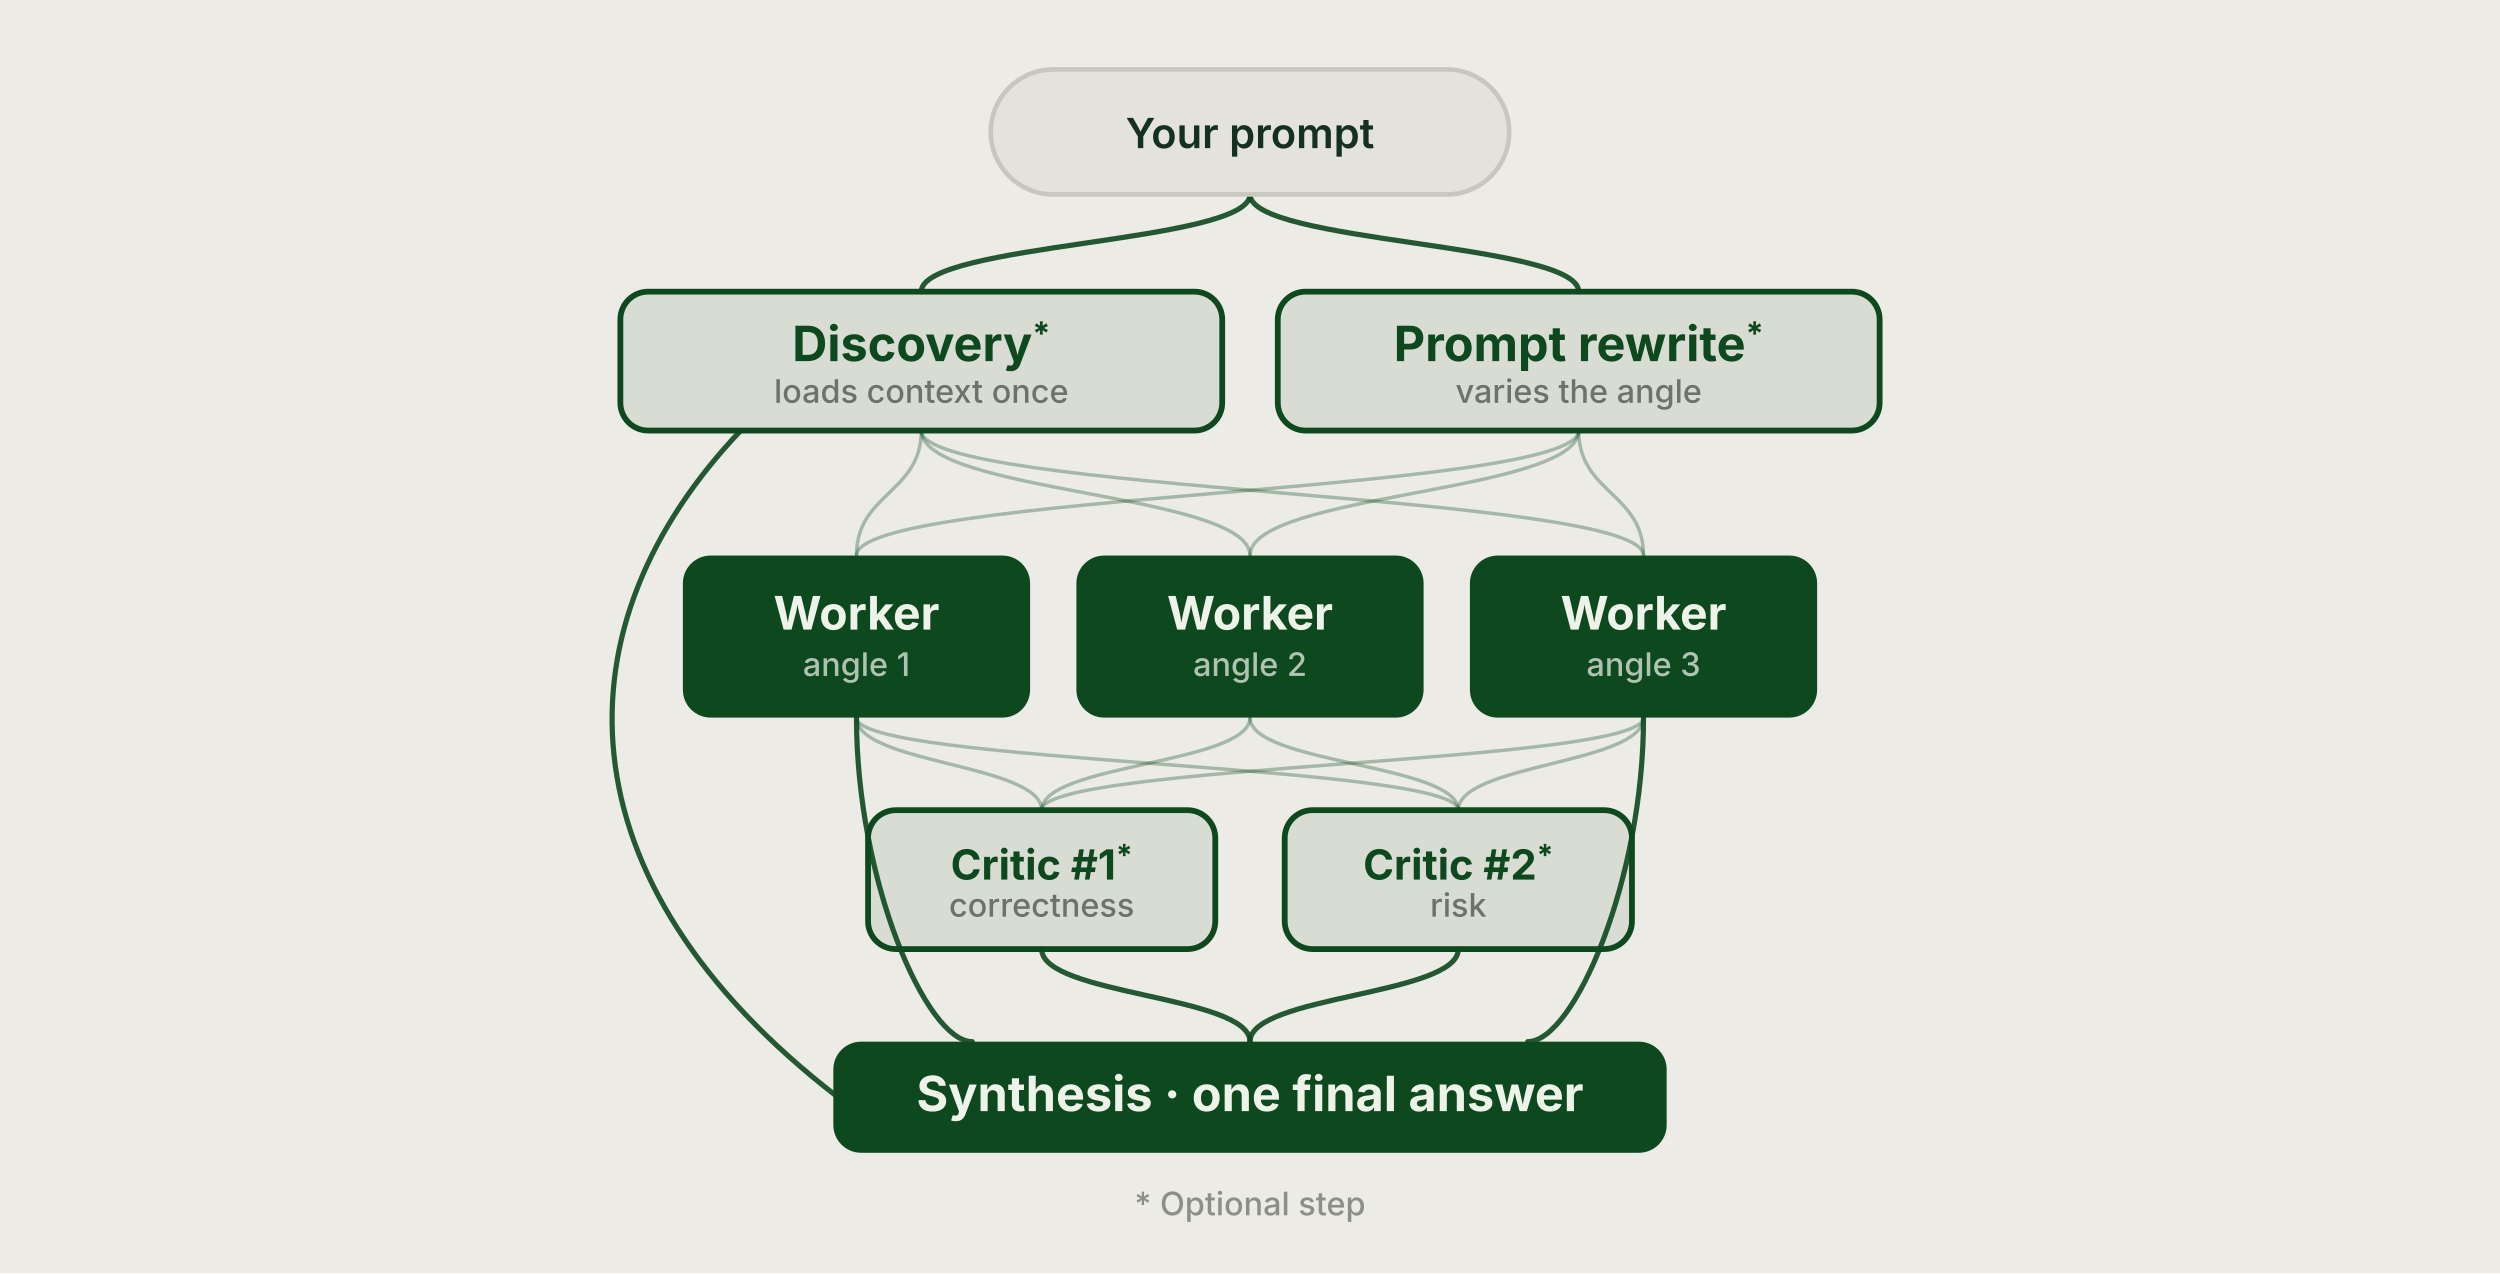
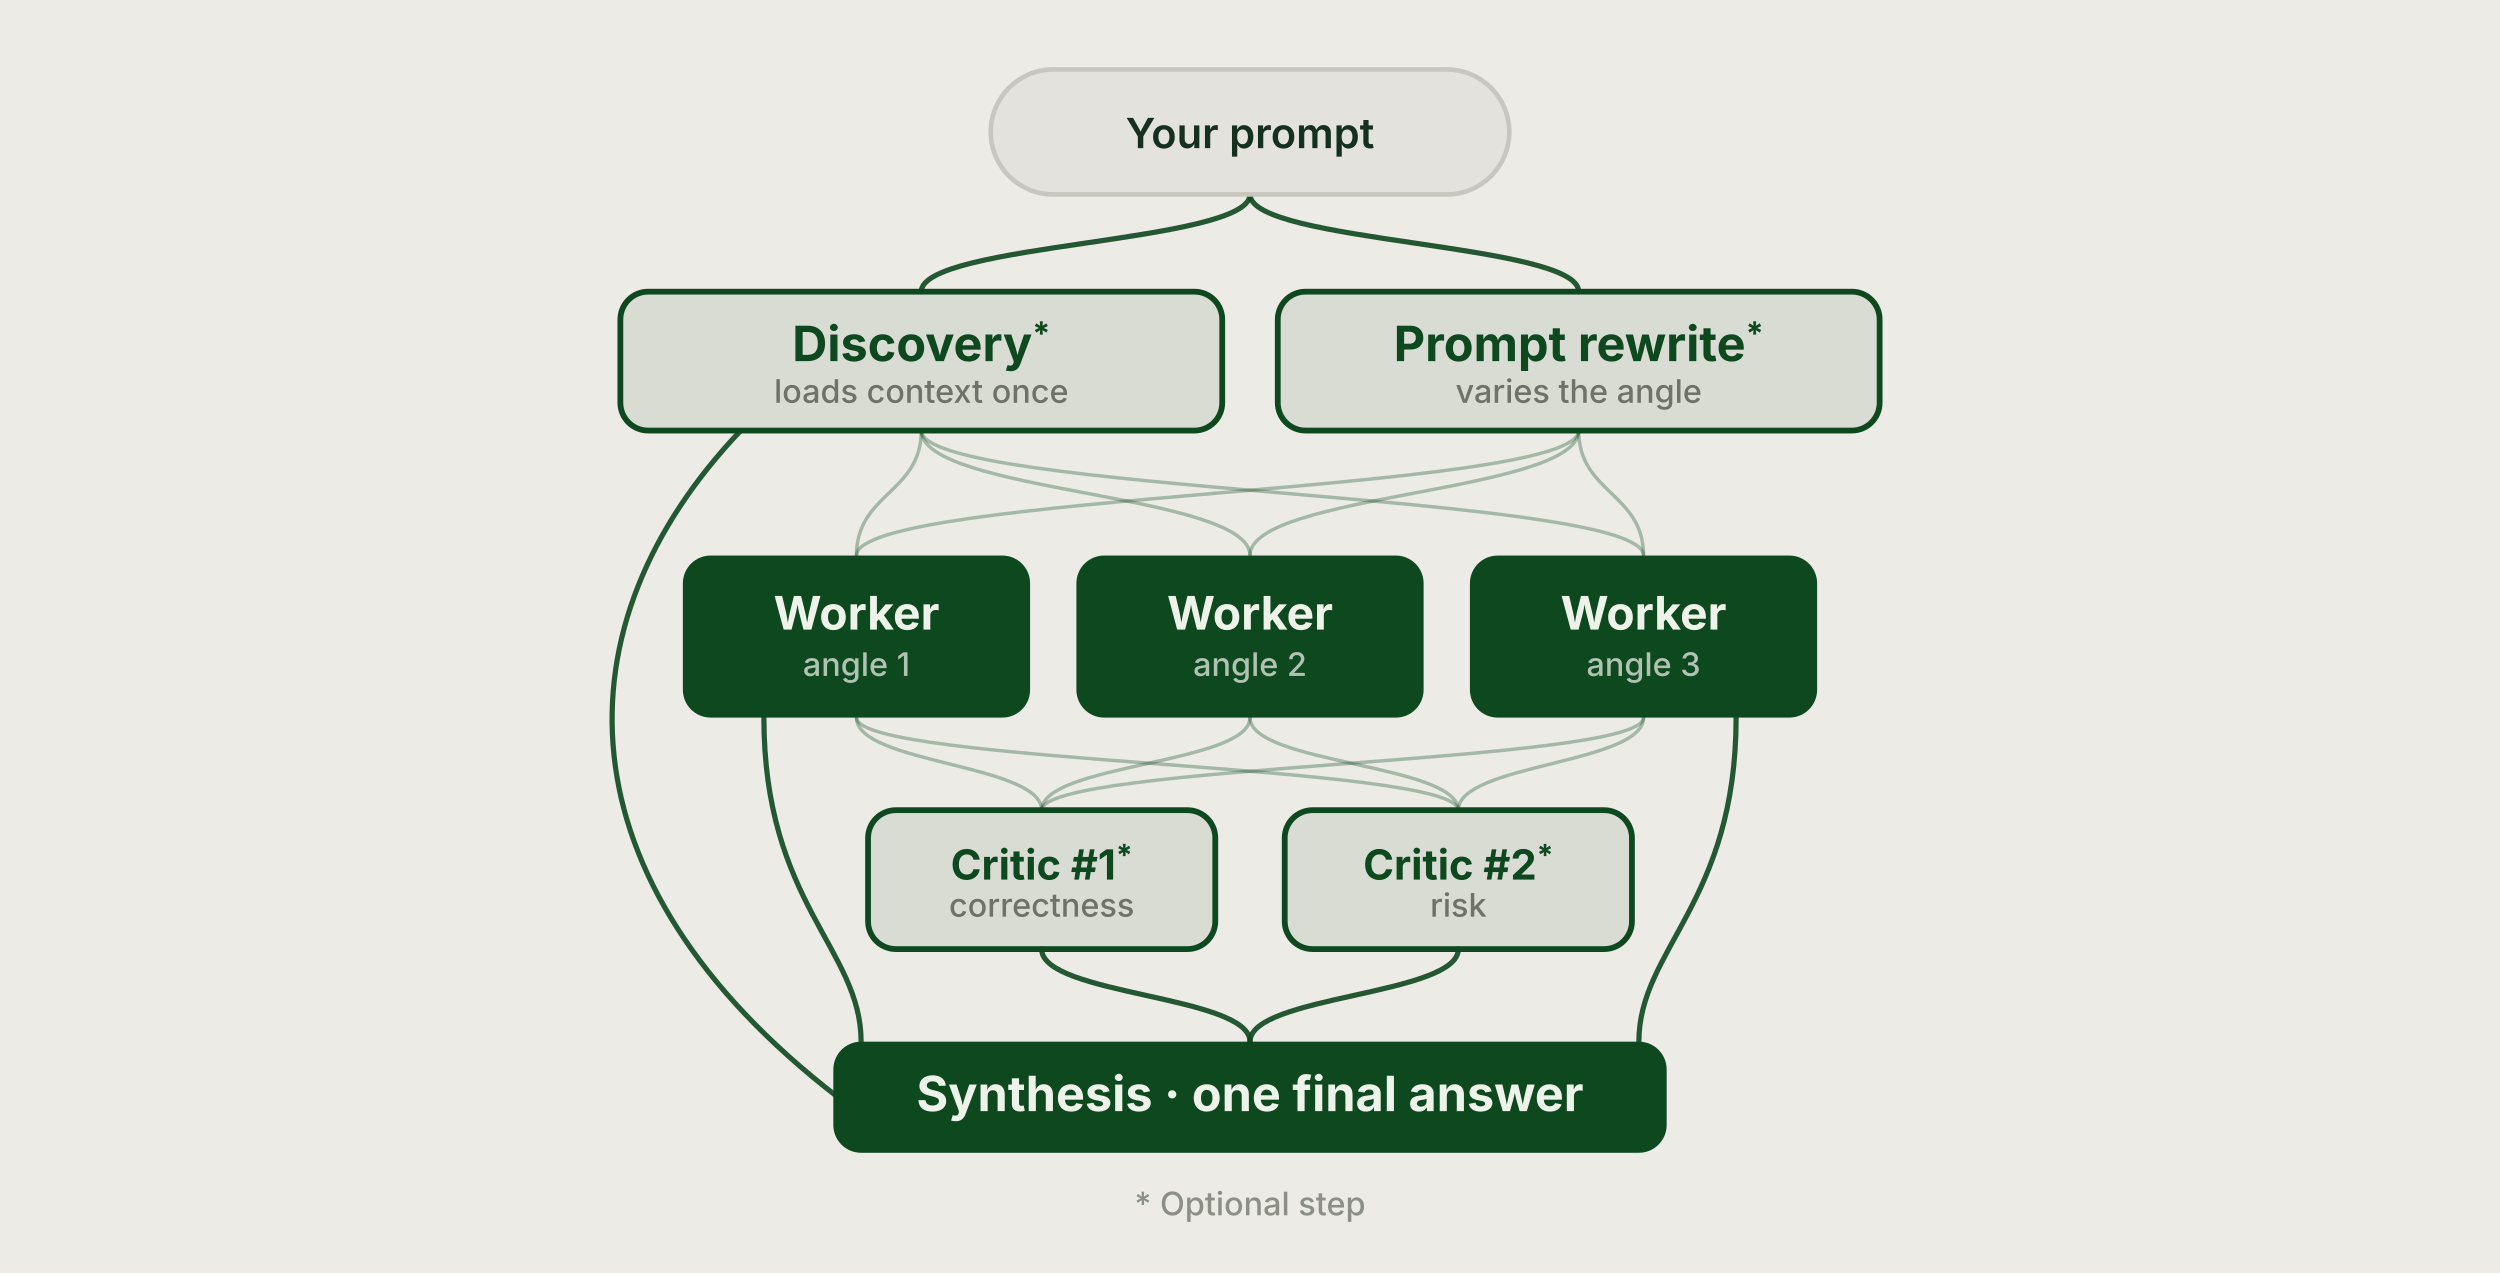
<svg xmlns="http://www.w3.org/2000/svg" width="1080" height="550" aria-labelledby="title desc" role="img" viewBox="0 0 1080 550">
  <style>text{font-family:'Inter',system-ui,-apple-system,'Segoe UI',sans-serif}.blockTitle{fill:#eef3ea;font-weight:700}.blockSub{fill:rgba(238,243,234,.72);font-size:14px;font-weight:500}.outlineTitle{fill:#0e481f;font-weight:700}.outlineSub{fill:#6e7268;font-size:14px;font-weight:500}.pillText{fill:#16301f;font-size:18px;font-weight:600}.edge,.edgeFaint{fill:none;stroke:#0e481f;stroke-width:2.25;stroke-linecap:round;opacity:.9}.edgeFaint{stroke-width:1.5;opacity:.32}</style>
  <rect width="1080" height="550" fill="#ECEBE6" />
  <path d="M540 84 C540 105, 398 105, 398 126" class="edge" />
  <path d="M540 84 C540 105, 682 105, 682 126" class="edge" />
  <path d="M398 186 C398 213, 370 213, 370 240" class="edgeFaint" />
  <path d="M398 186 C398 213, 540 213, 540 240" class="edgeFaint" />
  <path d="M398 186 C398 213, 710 213, 710 240" class="edgeFaint" />
  <path d="M682 186 C682 213, 370 213, 370 240" class="edgeFaint" />
  <path d="M682 186 C682 213, 540 213, 540 240" class="edgeFaint" />
  <path d="M682 186 C682 213, 710 213, 710 240" class="edgeFaint" />
  <path d="M370 310 C370 330, 450 330, 450 350" class="edgeFaint" />
  <path d="M540 310 C540 330, 450 330, 450 350" class="edgeFaint" />
  <path d="M710 310 C710 330, 450 330, 450 350" class="edgeFaint" />
  <path d="M370 310 C370 330, 630 330, 630 350" class="edgeFaint" />
  <path d="M540 310 C540 330, 630 330, 630 350" class="edgeFaint" />
  <path d="M710 310 C710 330, 630 330, 630 350" class="edgeFaint" />
  <path d="M450 410 C450 430, 540 430, 540 450" class="edge" />
  <path d="M630 410 C630 430, 540 430, 540 450" class="edge" />
-   <path d="M370 310 C370 380, 400 450, 420 450" class="edge" />
-   <path d="M710 310 C710 380, 680 450, 660 450" class="edge" />
+   <path d="M330 310 C330 390, 372 410, 372 450" class="edge" />
+   <path d="M750 310 C750 390, 708 410, 708 450" class="edge" />
  <path d="M320 186 C240 270, 240 380, 362 474" class="edge" />
  <rect width="224" height="54" x="428" y="30" fill="#E3E2DC" stroke="#C7C7C0" stroke-width="2" rx="27" />
  <text x="540" y="64" class="pillText" text-anchor="middle">Your prompt</text>
  <rect width="260" height="60" x="268" y="126" fill="rgba(14,72,31,0.09)" stroke="#0E481F" stroke-width="2.5" rx="12" />
  <text x="398" y="156" class="outlineTitle" font-size="21" text-anchor="middle">Discovery<tspan dy="-7" font-size="14">*</tspan>
  </text>
  <text x="398" y="174" class="outlineSub" text-anchor="middle">loads context once</text>
  <rect width="260" height="60" x="552" y="126" fill="rgba(14,72,31,0.09)" stroke="#0E481F" stroke-width="2.5" rx="12" />
  <text x="682" y="156" class="outlineTitle" font-size="21" text-anchor="middle">Prompt rewrite<tspan dy="-7" font-size="14">*</tspan>
  </text>
  <text x="682" y="174" class="outlineSub" text-anchor="middle">varies the angle</text>
  <rect width="150" height="70" x="295" y="240" fill="#0E481F" rx="12" />
  <text x="370" y="272" class="blockTitle" font-size="20" text-anchor="middle">Worker</text>
  <text x="370" y="292" class="blockSub" text-anchor="middle">angle 1</text>
  <rect width="150" height="70" x="465" y="240" fill="#0E481F" rx="12" />
  <text x="540" y="272" class="blockTitle" font-size="20" text-anchor="middle">Worker</text>
  <text x="540" y="292" class="blockSub" text-anchor="middle">angle 2</text>
  <rect width="150" height="70" x="635" y="240" fill="#0E481F" rx="12" />
  <text x="710" y="272" class="blockTitle" font-size="20" text-anchor="middle">Worker</text>
  <text x="710" y="292" class="blockSub" text-anchor="middle">angle 3</text>
  <rect width="150" height="60" x="375" y="350" fill="rgba(14,72,31,0.09)" stroke="#0E481F" stroke-width="2.5" rx="12" />
  <text x="450" y="380" class="outlineTitle" font-size="18" text-anchor="middle">Critic #1<tspan dy="-6" font-size="13">*</tspan>
  </text>
  <text x="450" y="396" class="outlineSub" text-anchor="middle">correctness</text>
  <rect width="150" height="60" x="555" y="350" fill="rgba(14,72,31,0.09)" stroke="#0E481F" stroke-width="2.5" rx="12" />
  <text x="630" y="380" class="outlineTitle" font-size="18" text-anchor="middle">Critic #2<tspan dy="-6" font-size="13">*</tspan>
  </text>
  <text x="630" y="396" class="outlineSub" text-anchor="middle">risk</text>
  <rect width="360" height="48" x="360" y="450" fill="#0E481F" rx="12" />
  <text x="540" y="480" class="blockTitle" font-size="21" text-anchor="middle">Synthesis · one final answer</text>
  <text x="540" y="525" fill="#8B8F86" font-family="'Inter', system-ui, -apple-system, sans-serif" font-size="14" font-weight="500" text-anchor="middle">* Optional step</text>
</svg>
